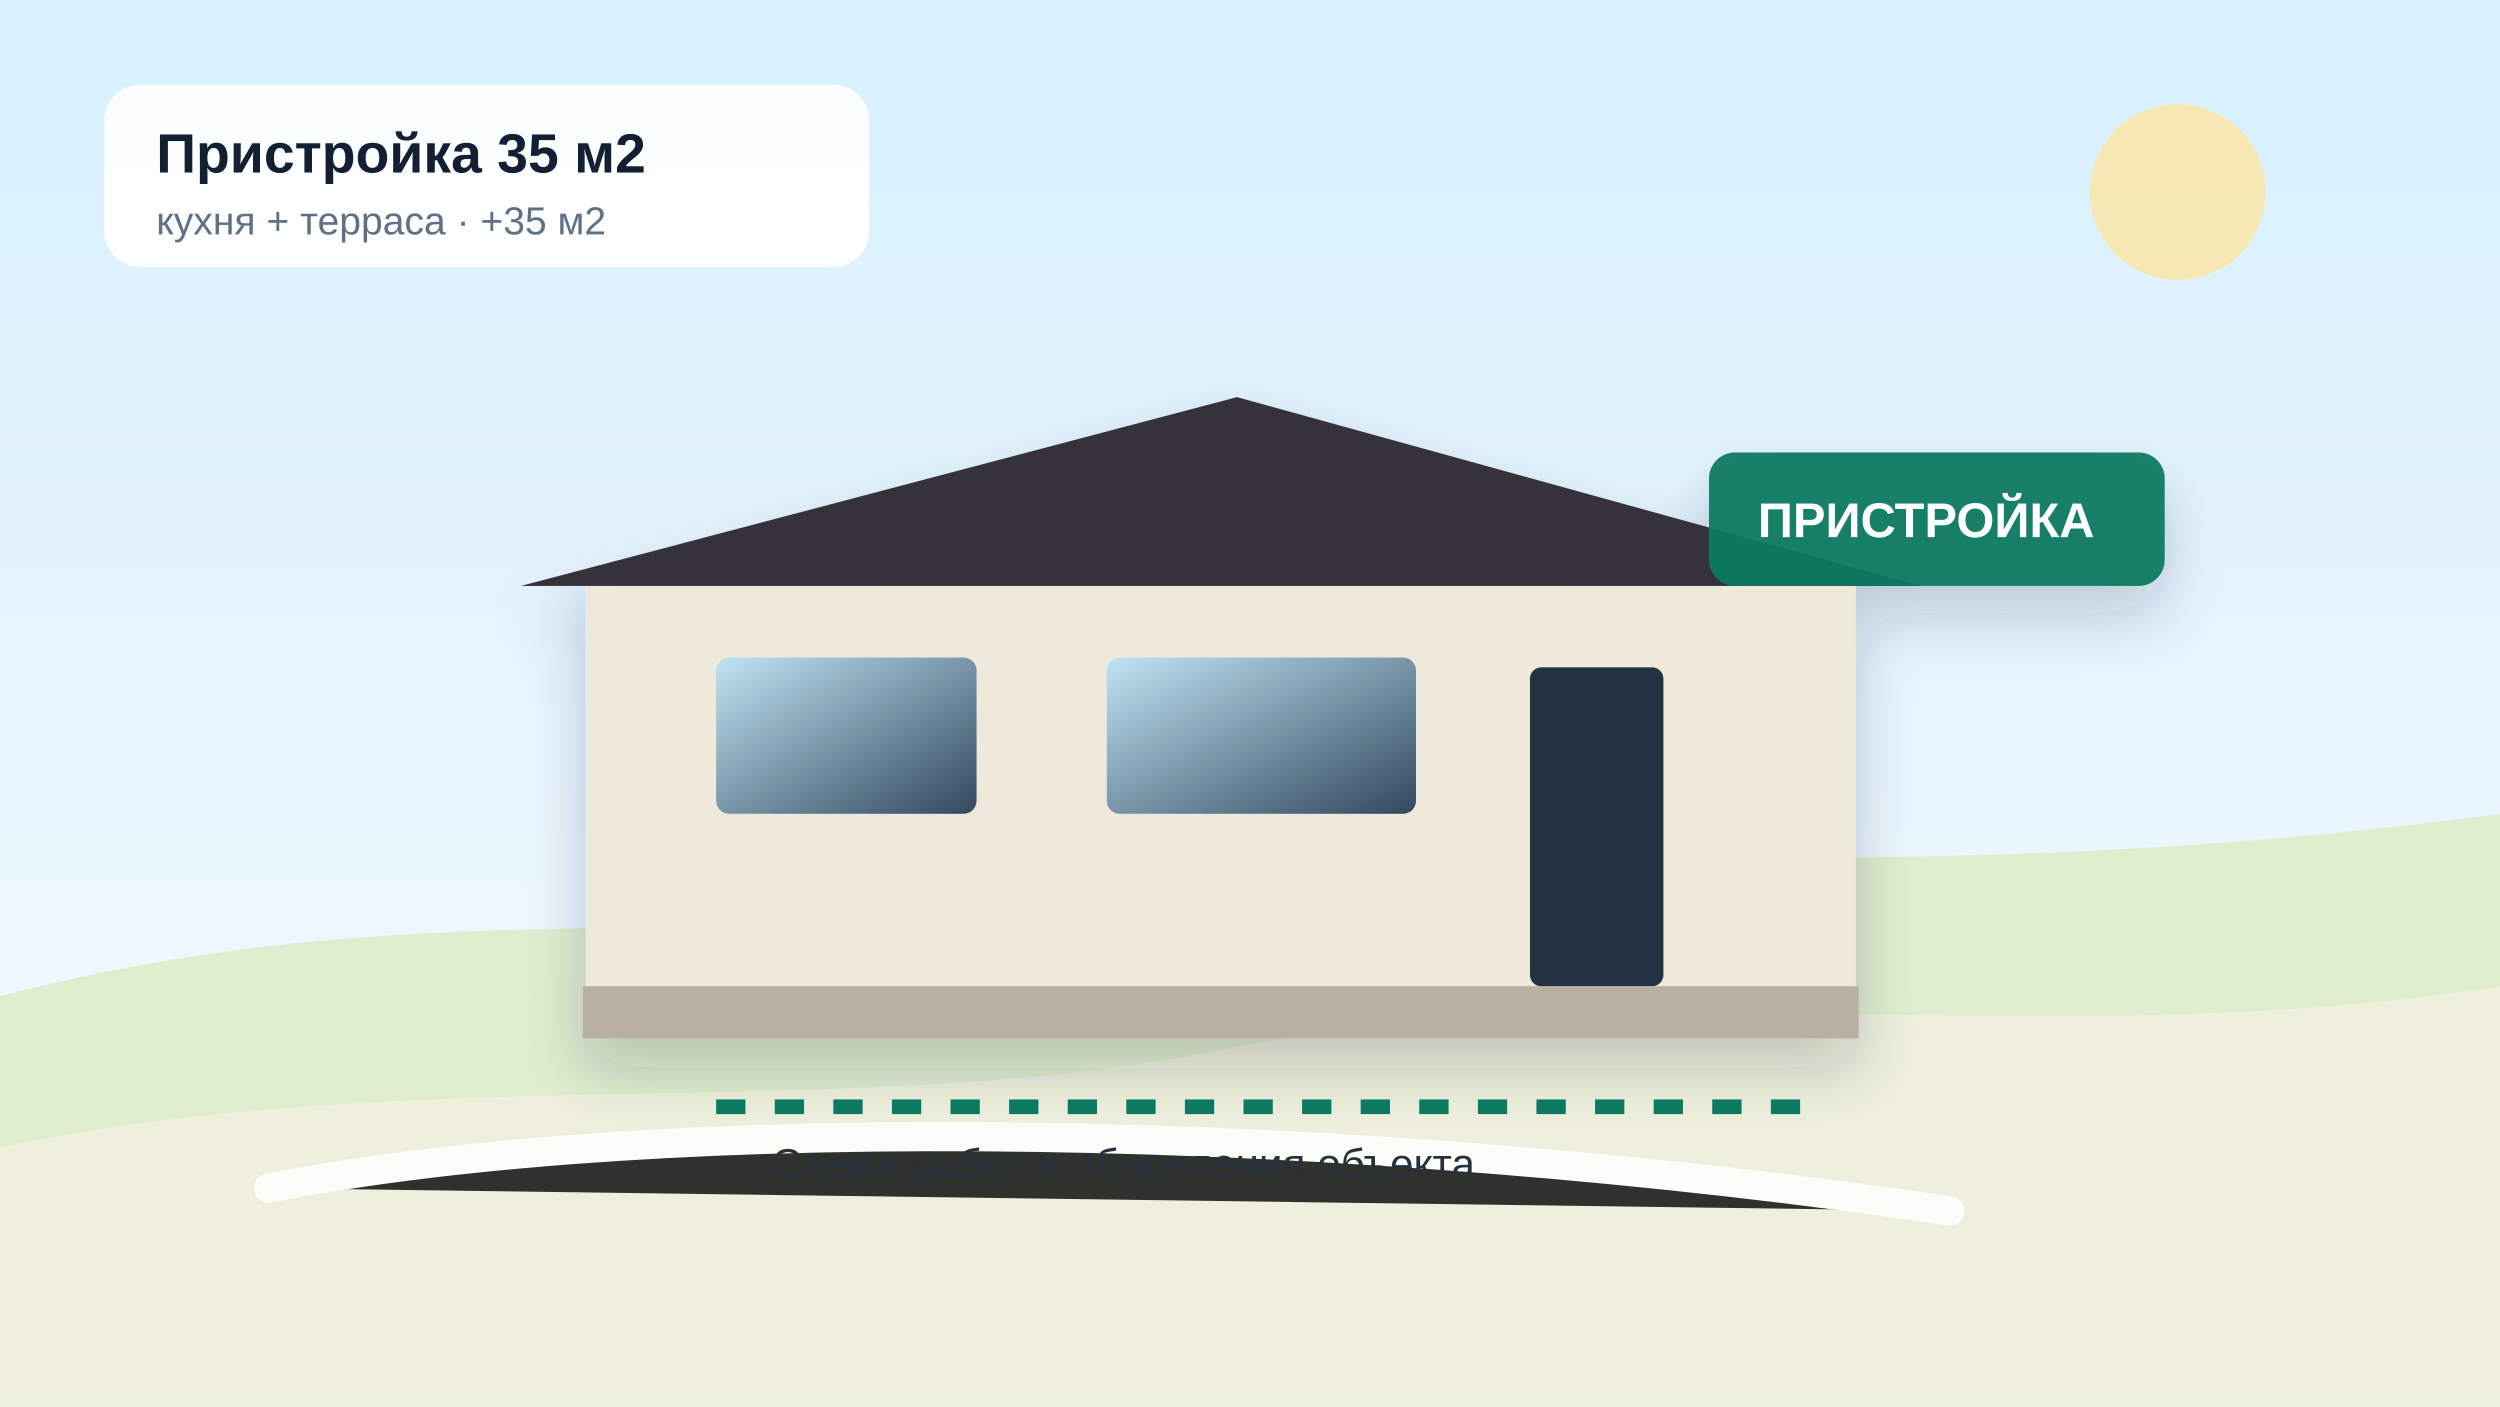
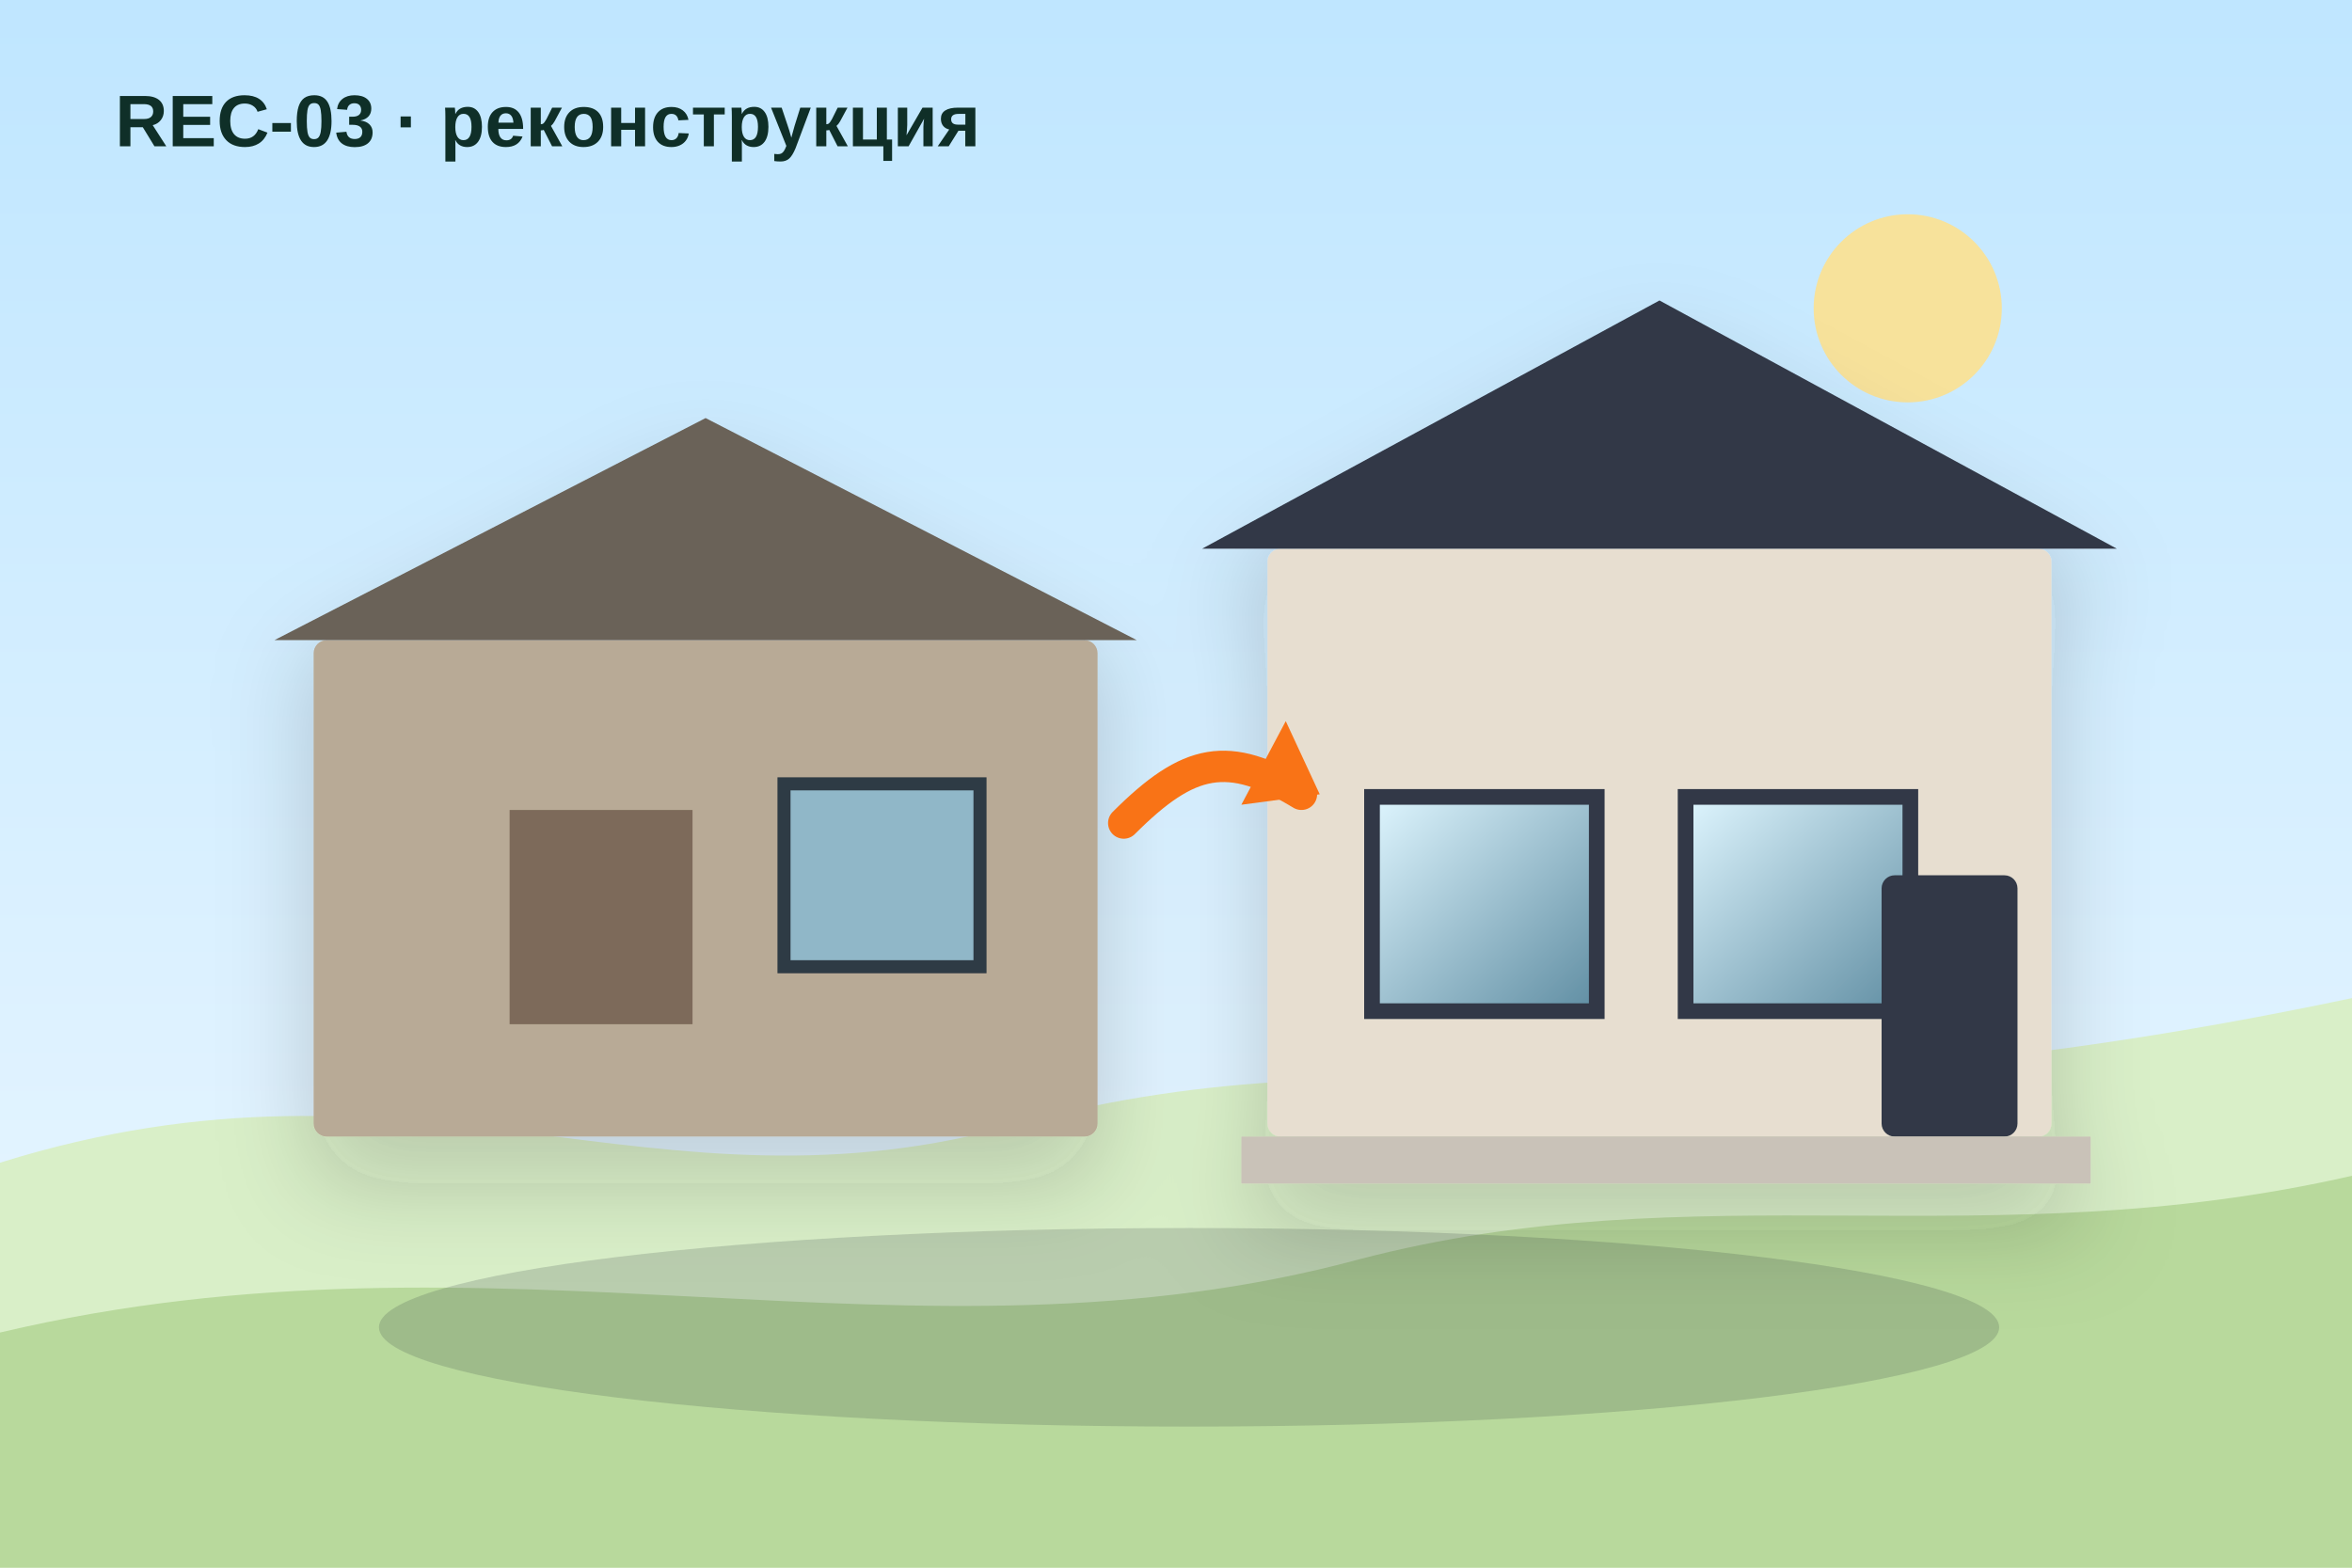
- <svg xmlns="http://www.w3.org/2000/svg" width="1536" height="864" viewBox="0 0 1536 864" role="img">
+ <svg xmlns="http://www.w3.org/2000/svg" viewBox="0 0 900 600" width="900" height="600" role="img">
  <defs>
-     <linearGradient id="sky" x1="0" x2="0" y1="0" y2="1">
-       <stop offset="0" stop-color="#d8f0ff" />
-       <stop offset="1" stop-color="#f7fbff" />
+     <linearGradient id="sky" x1="0" y1="0" x2="0" y2="1">
+       <stop offset="0" stop-color="#bfe6ff" />
+       <stop offset="1" stop-color="#eef8ff" />
    </linearGradient>
-     <linearGradient id="glass" x1="0" x2="1" y1="0" y2="1">
-       <stop offset="0" stop-color="#bfe4f4" />
-       <stop offset="1" stop-color="#33485e" />
+     <linearGradient id="glass" x1="0" y1="0" x2="1" y2="1">
+       <stop offset="0" stop-color="#dff6ff" />
+       <stop offset="1" stop-color="#5f8da2" />
    </linearGradient>
-     <filter id="shadow" x="-20%" y="-20%" width="140%" height="140%">
-       <feDropShadow dx="0" dy="18" stdDeviation="18" flood-color="#1d2733" flood-opacity=".22" />
+     <linearGradient id="room" x1="0" y1="0" x2="1" y2="1">
+       <stop offset="0" stop-color="#ffffff" />
+       <stop offset="1" stop-color="#edf4ef" />
+     </linearGradient>
+     <filter id="shadow" x="-20%" y="-20%" width="140%" height="160%">
+       <feDropShadow dx="0" dy="18" stdDeviation="18" flood-color="#1f2937" flood-opacity="0.18" />
    </filter>
  </defs>
-   <rect width="1536" height="864" fill="url(#sky)" />
-   <circle cx="1338" cy="118" r="54" fill="#ffe49a" opacity=".75" />
-   <path d="M0 612 C260 545 430 590 645 548 C900 500 1120 555 1536 500 L1536 864 L0 864 Z" fill="#dfeecf" />
-   <path d="M0 705 C250 652 526 690 745 646 C1012 594 1250 650 1536 606 L1536 864 L0 864 Z" fill="#eef0dd" />
-   <path d="M165 730 C410 682 835 690 1198 744" stroke="#ffffff" stroke-width="18" stroke-linecap="round" opacity=".8" />
-   <rect x="64" y="52" width="470" height="112" rx="22" fill="#ffffff" opacity=".9" />
-   <text x="96" y="106" font-family="Arial, sans-serif" font-size="34" font-weight="700" fill="#132033">Пристройка 35 м2</text>
-   <text x="96" y="144" font-family="Arial, sans-serif" font-size="24" fill="#607087">кухня + терраса · +35 м2</text>
+   <rect width="900" height="600" fill="url(#sky)" />
+   <path d="M0 445 C160 395 250 470 390 430 C540 390 625 440 900 382 L900 600 L0 600 Z" fill="#d9efc8" />
+   <path d="M0 510 C190 465 350 528 520 482 C650 448 760 482 900 450 L900 600 L0 600 Z" fill="#b8d99c" />
+   <ellipse cx="455" cy="508" rx="310" ry="38" fill="#263238" opacity="0.18" />
+   <circle cx="730" cy="118" r="36" fill="#ffe08a" opacity="0.85" />
  <g filter="url(#shadow)">
-     <rect x="360" y="360" width="780" height="246" fill="#efe9dc" />
-     <polygon points="320,360 760,244 1180,360" fill="#34333a" />
-     <rect x="440" y="404" width="160" height="96" rx="8" fill="url(#glass)" />
-     <rect x="680" y="404" width="190" height="96" rx="8" fill="url(#glass)" />
-     <rect x="940" y="410" width="82" height="196" rx="7" fill="#243142" />
-     <rect x="358" y="606" width="784" height="32" fill="#b8b0a3" />
-     <rect x="1050" y="278" width="280" height="82" rx="16" fill="#0b7a61" opacity=".94" />
-     <text x="1080" y="330" font-family="Arial, sans-serif" font-size="30" font-weight="700" fill="#fff">ПРИСТРОЙКА</text>
+     <rect x="120" y="245" width="300" height="190" rx="5" fill="#b8aa96" />
+     <path d="M105 245 L270 160 L435 245 Z" fill="#6b6259" />
+     <rect x="195" y="310" width="70" height="82" fill="#7d6b5a" />
+     <rect x="300" y="300" width="75" height="70" fill="#90b7c8" stroke="#2f3a44" stroke-width="5" />
+     <rect x="485" y="210" width="300" height="225" rx="5" fill="#e7ded0" />
+     <path d="M460 210 L635 115 L810 210 Z" fill="#303846" />
+     <rect x="525" y="305" width="86" height="82" fill="url(#glass)" stroke="#303846" stroke-width="6" />
+     <rect x="645" y="305" width="86" height="82" fill="url(#glass)" stroke="#303846" stroke-width="6" />
+     <rect x="720" y="335" width="52" height="100" rx="5" fill="#303846" />
+     <rect x="475" y="435" width="325" height="18" fill="#c9c2b8" />
  </g>
-   <path d="M440 680 H1120" stroke="#0b7a61" stroke-width="9" stroke-dasharray="18 18" />
-   <text x="474" y="724" font-family="Arial, sans-serif" font-size="26" fill="#26313d">Схема работ и обновления объекта</text>
+   <path d="M430 315 C455 290 470 287 498 304" fill="none" stroke="#f97316" stroke-width="12" stroke-linecap="round" />
+   <path d="M492 276 L505 304 L475 308" fill="#f97316" />
+   <text x="44" y="56" fill="#0f2f28" font-family="Arial, sans-serif" font-size="28" font-weight="800">REC-03 · реконструкция</text>
</svg>
